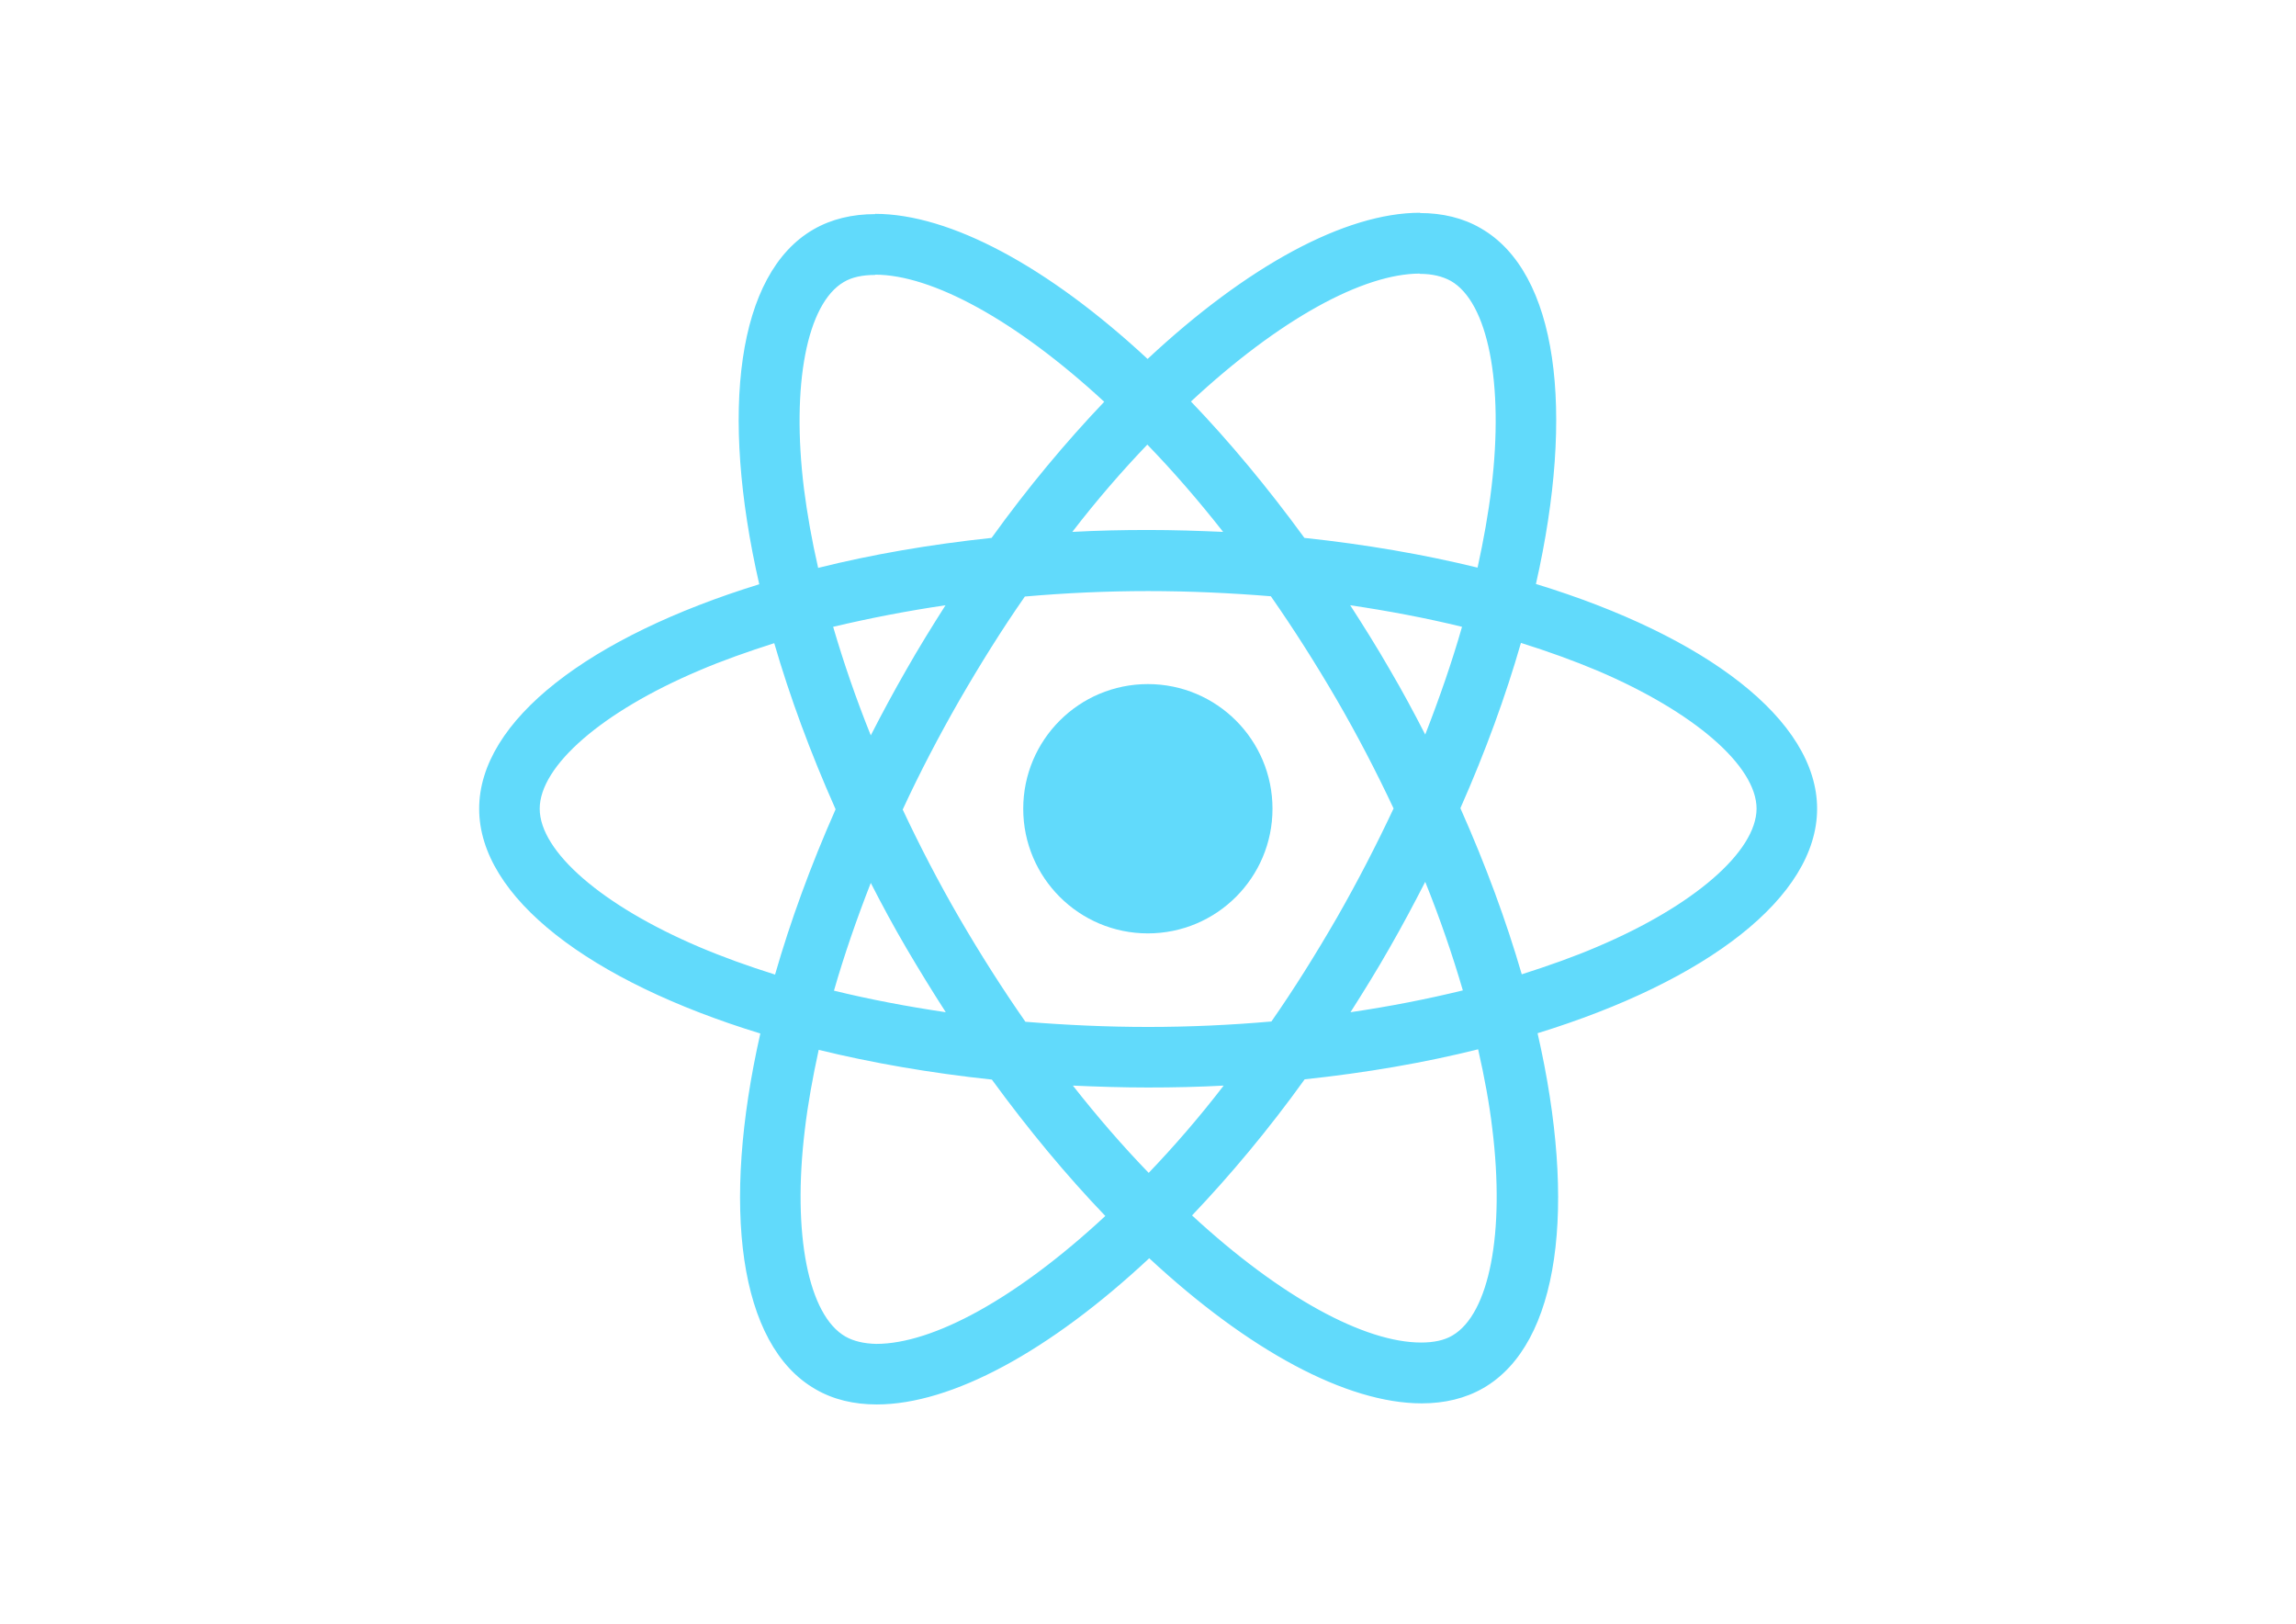
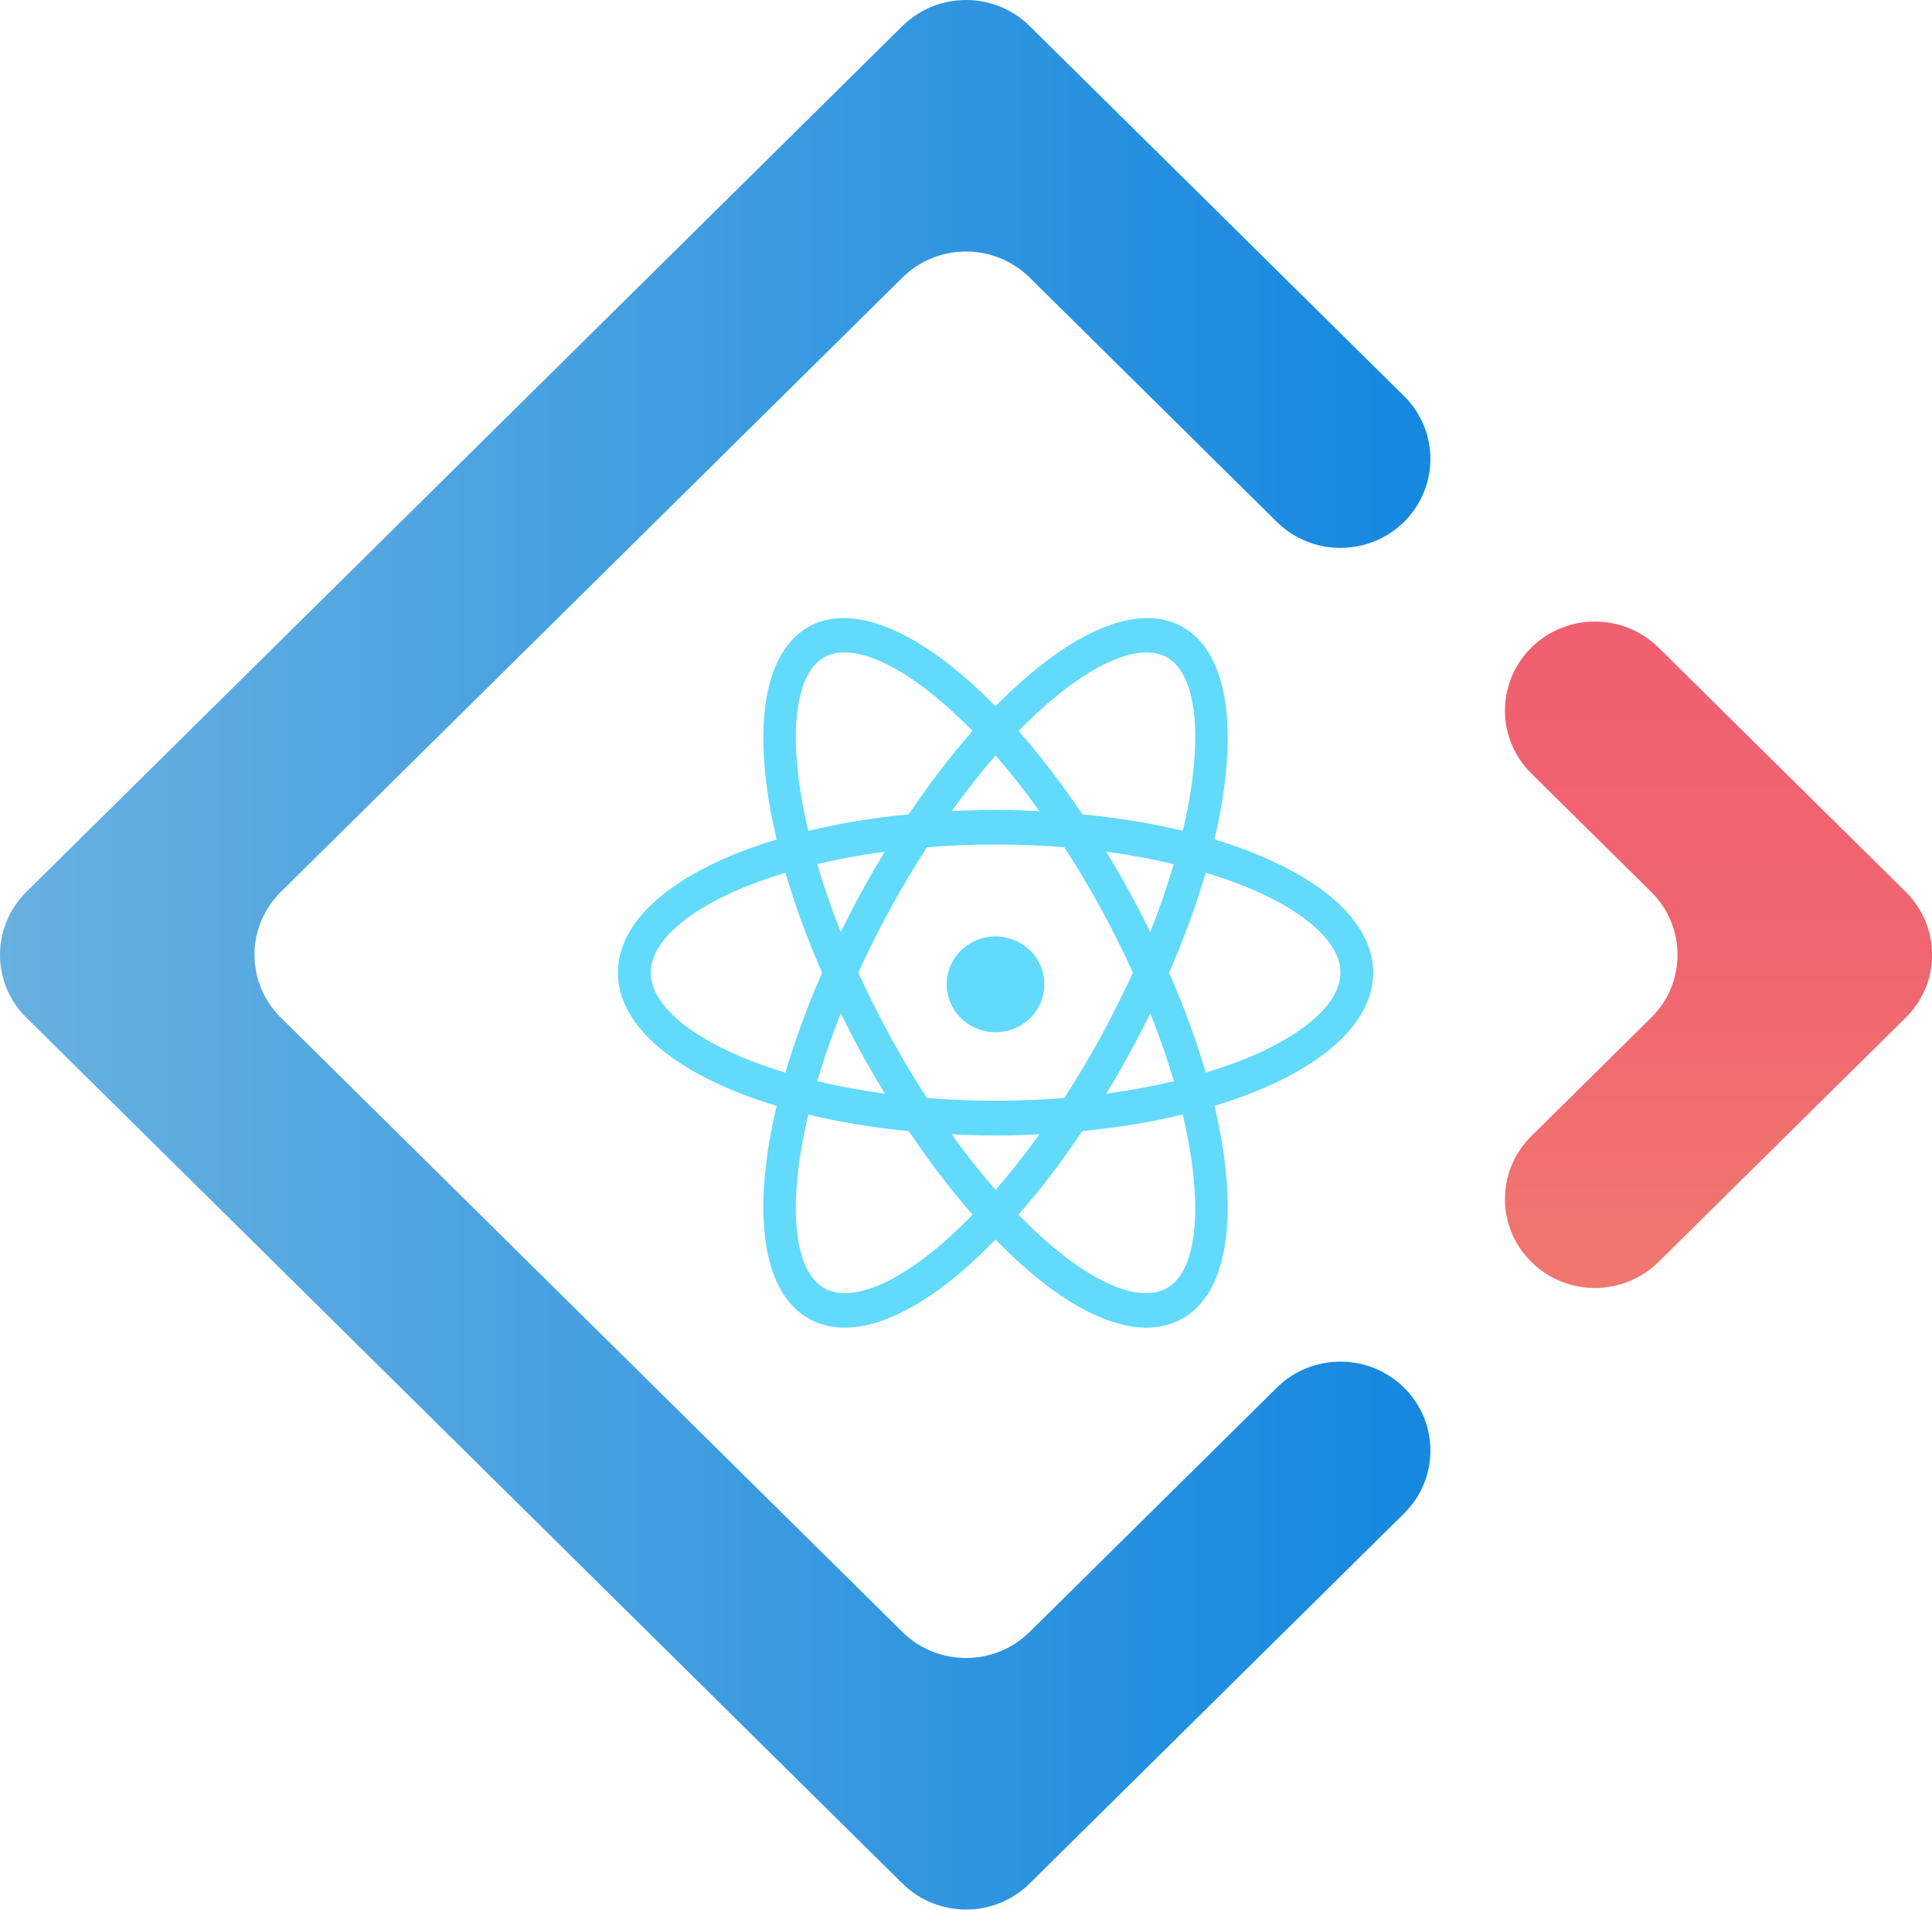
- <svg xmlns="http://www.w3.org/2000/svg" viewBox="0 0 841.9 595.3">
-   <g fill="#61DAFB">
-     <path d="M666.3 296.5c0-32.5-40.7-63.3-103.1-82.4 14.4-63.6 8-114.2-20.2-130.4-6.5-3.8-14.1-5.6-22.4-5.6v22.3c4.6 0 8.3.9 11.4 2.6 13.6 7.8 19.5 37.5 14.9 75.7-1.1 9.4-2.9 19.3-5.1 29.4-19.6-4.8-41-8.5-63.5-10.9-13.5-18.5-27.5-35.3-41.6-50 32.6-30.3 63.2-46.9 84-46.9V78c-27.5 0-63.5 19.6-99.9 53.6-36.4-33.8-72.4-53.2-99.9-53.2v22.3c20.7 0 51.4 16.5 84 46.6-14 14.7-28 31.4-41.3 49.9-22.6 2.4-44 6.1-63.6 11-2.3-10-4-19.7-5.2-29-4.7-38.2 1.1-67.9 14.6-75.8 3-1.8 6.9-2.6 11.5-2.6V78.5c-8.4 0-16 1.8-22.6 5.6-28.1 16.2-34.4 66.7-19.9 130.1-62.2 19.2-102.7 49.9-102.7 82.3 0 32.5 40.7 63.3 103.1 82.4-14.4 63.6-8 114.2 20.2 130.4 6.5 3.8 14.1 5.6 22.5 5.6 27.5 0 63.5-19.6 99.9-53.6 36.4 33.8 72.4 53.2 99.9 53.2 8.4 0 16-1.8 22.6-5.6 28.1-16.2 34.4-66.7 19.9-130.1 62-19.1 102.5-49.9 102.5-82.3zm-130.2-66.7c-3.7 12.9-8.3 26.2-13.5 39.5-4.1-8-8.4-16-13.1-24-4.6-8-9.5-15.8-14.4-23.4 14.2 2.1 27.9 4.7 41 7.9zm-45.8 106.5c-7.8 13.5-15.8 26.3-24.1 38.2-14.9 1.3-30 2-45.2 2-15.1 0-30.2-.7-45-1.9-8.3-11.9-16.4-24.6-24.2-38-7.6-13.1-14.5-26.4-20.8-39.8 6.2-13.4 13.2-26.8 20.7-39.9 7.8-13.5 15.8-26.3 24.1-38.2 14.9-1.3 30-2 45.2-2 15.1 0 30.2.7 45 1.9 8.3 11.9 16.4 24.6 24.2 38 7.6 13.1 14.5 26.4 20.8 39.8-6.3 13.4-13.2 26.8-20.7 39.9zm32.3-13c5.4 13.4 10 26.8 13.8 39.8-13.1 3.2-26.9 5.9-41.2 8 4.9-7.7 9.8-15.6 14.4-23.7 4.6-8 8.9-16.1 13-24.1zM421.2 430c-9.3-9.6-18.6-20.3-27.8-32 9 .4 18.2.7 27.5.7 9.4 0 18.7-.2 27.8-.7-9 11.7-18.3 22.4-27.5 32zm-74.4-58.9c-14.2-2.1-27.9-4.7-41-7.9 3.7-12.9 8.3-26.2 13.5-39.5 4.1 8 8.4 16 13.1 24 4.7 8 9.5 15.8 14.4 23.4zM420.7 163c9.3 9.6 18.6 20.3 27.8 32-9-.4-18.2-.7-27.5-.7-9.4 0-18.7.2-27.8.7 9-11.7 18.3-22.4 27.5-32zm-74 58.9c-4.9 7.7-9.8 15.6-14.4 23.7-4.6 8-8.9 16-13 24-5.4-13.4-10-26.8-13.8-39.8 13.1-3.1 26.9-5.8 41.2-7.9zm-90.5 125.2c-35.4-15.1-58.3-34.9-58.3-50.6 0-15.7 22.9-35.6 58.3-50.6 8.6-3.7 18-7 27.7-10.1 5.7 19.6 13.2 40 22.5 60.9-9.2 20.8-16.6 41.1-22.2 60.6-9.9-3.1-19.3-6.5-28-10.2zM310 490c-13.6-7.8-19.5-37.5-14.9-75.7 1.1-9.4 2.9-19.3 5.1-29.4 19.6 4.8 41 8.5 63.5 10.9 13.5 18.5 27.5 35.3 41.6 50-32.6 30.3-63.2 46.9-84 46.9-4.5-.1-8.3-1-11.3-2.7zm237.2-76.2c4.7 38.2-1.1 67.9-14.6 75.8-3 1.8-6.9 2.6-11.5 2.6-20.7 0-51.4-16.5-84-46.6 14-14.7 28-31.4 41.3-49.9 22.6-2.4 44-6.1 63.6-11 2.3 10.1 4.1 19.8 5.2 29.1zm38.5-66.7c-8.6 3.7-18 7-27.7 10.1-5.7-19.6-13.2-40-22.5-60.9 9.2-20.8 16.6-41.1 22.2-60.6 9.9 3.1 19.3 6.5 28.1 10.2 35.4 15.1 58.3 34.9 58.3 50.6-.1 15.7-23 35.6-58.4 50.6zM320.8 78.4z" />
-     <circle cx="420.9" cy="296.5" r="45.7" />
-     <path d="M520.5 78.1z" />
-   </g>
+ <svg xmlns="http://www.w3.org/2000/svg" fill="none">
+   <path d="M44.99 1.138L61.349 17.302C62.885 18.82 62.885 21.28 61.349 22.797C59.813 24.314 57.324 24.314 55.789 22.797L44.99 12.127C43.454 10.609 40.965 10.609 39.43 12.127L12.273 38.962C10.737 40.48 10.737 42.94 12.273 44.456L39.43 71.292C40.966 72.809 43.455 72.809 44.99 71.292L55.789 60.621C57.325 59.104 59.814 59.104 61.349 60.621C62.885 62.139 62.885 64.599 61.349 66.116L44.99 82.28C43.454 83.798 40.965 83.798 39.43 82.28L1.152 44.456C-0.384 42.939 -0.384 40.479 1.152 38.962L39.429 1.138C40.965 -0.379 43.455 -0.379 44.99 1.138Z" fill="url(#paint0_linear_1_12)" />
+   <path d="M66.91 28.292C68.446 26.774 70.935 26.774 72.47 28.292L83.269 38.962C84.805 40.48 84.805 42.94 83.269 44.456L72.47 55.127C70.934 56.645 68.445 56.645 66.91 55.127C65.374 53.609 65.374 51.15 66.91 49.633L72.147 44.457C73.683 42.94 73.683 40.48 72.147 38.963L66.91 33.788C65.374 32.269 65.374 29.809 66.91 28.292Z" fill="url(#paint1_linear_1_12)" />
+   <path d="M41.366 43C41.366 43.555 41.591 44.087 41.991 44.48C42.391 44.873 42.934 45.093 43.5 45.093C44.066 45.093 44.609 44.873 45.009 44.48C45.409 44.087 45.634 43.555 45.634 43C45.634 42.445 45.409 41.913 45.009 41.52C44.609 41.127 44.066 40.907 43.5 40.907C42.934 40.907 42.391 41.127 41.991 41.52C41.591 41.913 41.366 42.445 41.366 43Z" fill="#61DAFB" />
+   <path d="M60 42.491C60 40.056 57.285 37.947 53.065 36.671C54.128 32.182 53.753 28.649 51.752 27.432C49.747 26.215 46.657 27.637 43.5 30.852C40.343 27.637 37.253 26.215 35.248 27.432C33.247 28.649 32.872 32.185 33.935 36.671C29.715 37.947 27 40.056 27 42.491C27 44.926 29.715 47.035 33.935 48.311C32.872 52.797 33.247 56.333 35.248 57.55C35.741 57.853 36.3 58 36.911 58C38.372 58 40.141 57.155 42.062 55.511C42.54 55.1 43.022 54.635 43.5 54.146C43.978 54.635 44.46 55.1 44.938 55.511C46.859 57.155 48.625 58 50.089 58C50.7 58 51.259 57.853 51.752 57.55C53.753 56.333 54.128 52.801 53.065 48.311C57.285 47.035 60 44.926 60 42.491ZM51.034 28.742C52.333 29.534 52.605 32.399 51.682 36.295C50.332 35.97 48.86 35.725 47.293 35.574C46.384 34.221 45.446 33 44.504 31.93C46.682 29.708 48.706 28.502 50.096 28.502C50.45 28.498 50.766 28.58 51.034 28.742ZM48.099 45.291C47.591 46.221 47.054 47.113 46.506 47.966C45.545 48.043 44.545 48.086 43.5 48.086C42.459 48.086 41.458 48.043 40.498 47.966C39.946 47.113 39.413 46.217 38.905 45.291C38.386 44.341 37.923 43.406 37.503 42.491C37.923 41.576 38.386 40.642 38.905 39.692C39.424 38.742 39.961 37.854 40.502 37.013C41.462 36.935 42.462 36.892 43.504 36.892C44.545 36.892 45.545 36.935 46.506 37.013C47.047 37.85 47.584 38.742 48.102 39.688C48.621 40.638 49.085 41.572 49.504 42.487C49.081 43.406 48.617 44.341 48.099 45.291ZM50.262 44.267C50.674 45.298 51.012 46.287 51.292 47.233C50.376 47.45 49.39 47.636 48.338 47.776C48.68 47.214 49.015 46.64 49.342 46.047C49.666 45.45 49.971 44.856 50.262 44.267ZM43.5 51.979C42.849 51.234 42.209 50.424 41.58 49.551C42.209 49.583 42.849 49.602 43.5 49.602C44.151 49.602 44.791 49.583 45.42 49.551C44.791 50.424 44.151 51.234 43.5 51.979ZM38.662 47.776C37.61 47.636 36.628 47.45 35.708 47.233C35.988 46.287 36.326 45.298 36.738 44.267C37.029 44.856 37.33 45.45 37.658 46.047C37.985 46.636 38.32 47.21 38.662 47.776ZM36.738 40.715C36.326 39.684 35.988 38.695 35.708 37.749C36.624 37.532 37.606 37.346 38.658 37.206C38.32 37.765 37.982 38.339 37.658 38.936C37.334 39.533 37.029 40.126 36.738 40.715ZM43.5 33.004C44.136 33.729 44.78 34.547 45.417 35.435C44.788 35.404 44.151 35.384 43.5 35.384C42.849 35.384 42.212 35.404 41.583 35.435C42.22 34.547 42.864 33.729 43.5 33.004ZM49.339 38.936C49.011 38.343 48.676 37.769 48.338 37.206C49.39 37.346 50.372 37.532 51.288 37.749C51.009 38.695 50.67 39.684 50.258 40.715C49.971 40.126 49.666 39.533 49.339 38.936ZM35.966 28.742C36.23 28.58 36.547 28.502 36.907 28.502C38.298 28.502 40.318 29.708 42.496 31.93C41.554 33 40.616 34.225 39.707 35.574C38.144 35.725 36.668 35.97 35.318 36.295C34.395 32.395 34.671 29.53 35.966 28.742ZM28.435 42.491C28.435 40.909 30.653 39.227 34.321 38.125C34.729 39.521 35.263 40.987 35.921 42.491C35.267 43.995 34.729 45.461 34.321 46.857C30.653 45.756 28.435 44.069 28.435 42.491ZM41.157 54.336C38.96 56.217 37.069 56.91 35.966 56.244C34.667 55.453 34.395 52.587 35.318 48.691C36.668 49.017 38.14 49.261 39.707 49.412C40.605 50.75 41.543 51.975 42.496 53.064C42.05 53.518 41.605 53.952 41.157 54.336ZM51.034 56.244C49.934 56.914 48.04 56.22 45.843 54.336C45.398 53.952 44.95 53.518 44.501 53.064C45.457 51.975 46.392 50.75 47.289 49.412C48.853 49.261 50.328 49.017 51.678 48.687C52.605 52.587 52.329 55.453 51.034 56.244ZM52.683 46.857C52.274 45.461 51.741 43.995 51.082 42.491C51.737 40.987 52.274 39.521 52.683 38.125C56.35 39.23 58.569 40.913 58.569 42.491C58.565 44.069 56.347 45.756 52.683 46.857Z" fill="#61DAFB" />
+   <defs>
+     <linearGradient id="paint0_linear_1_12" x1="76.17" y1="41.709" x2="-5.085" y2="41.709" gradientUnits="userSpaceOnUse">
+       <stop stop-color="#47B4E0" />
+       <stop offset="0.172" stop-color="#1588E0" />
+       <stop offset="1" stop-color="#6EB4E0" />
+     </linearGradient>
+     <linearGradient id="paint1_linear_1_12" x1="75.089" y1="56.265" x2="75.089" y2="27.154" gradientUnits="userSpaceOnUse">
+       <stop offset="0.032" stop-color="#F0776F" />
+       <stop offset="0.503" stop-color="#F0656F" />
+       <stop offset="1" stop-color="#F0606F" />
+     </linearGradient>
+   </defs>
</svg>
